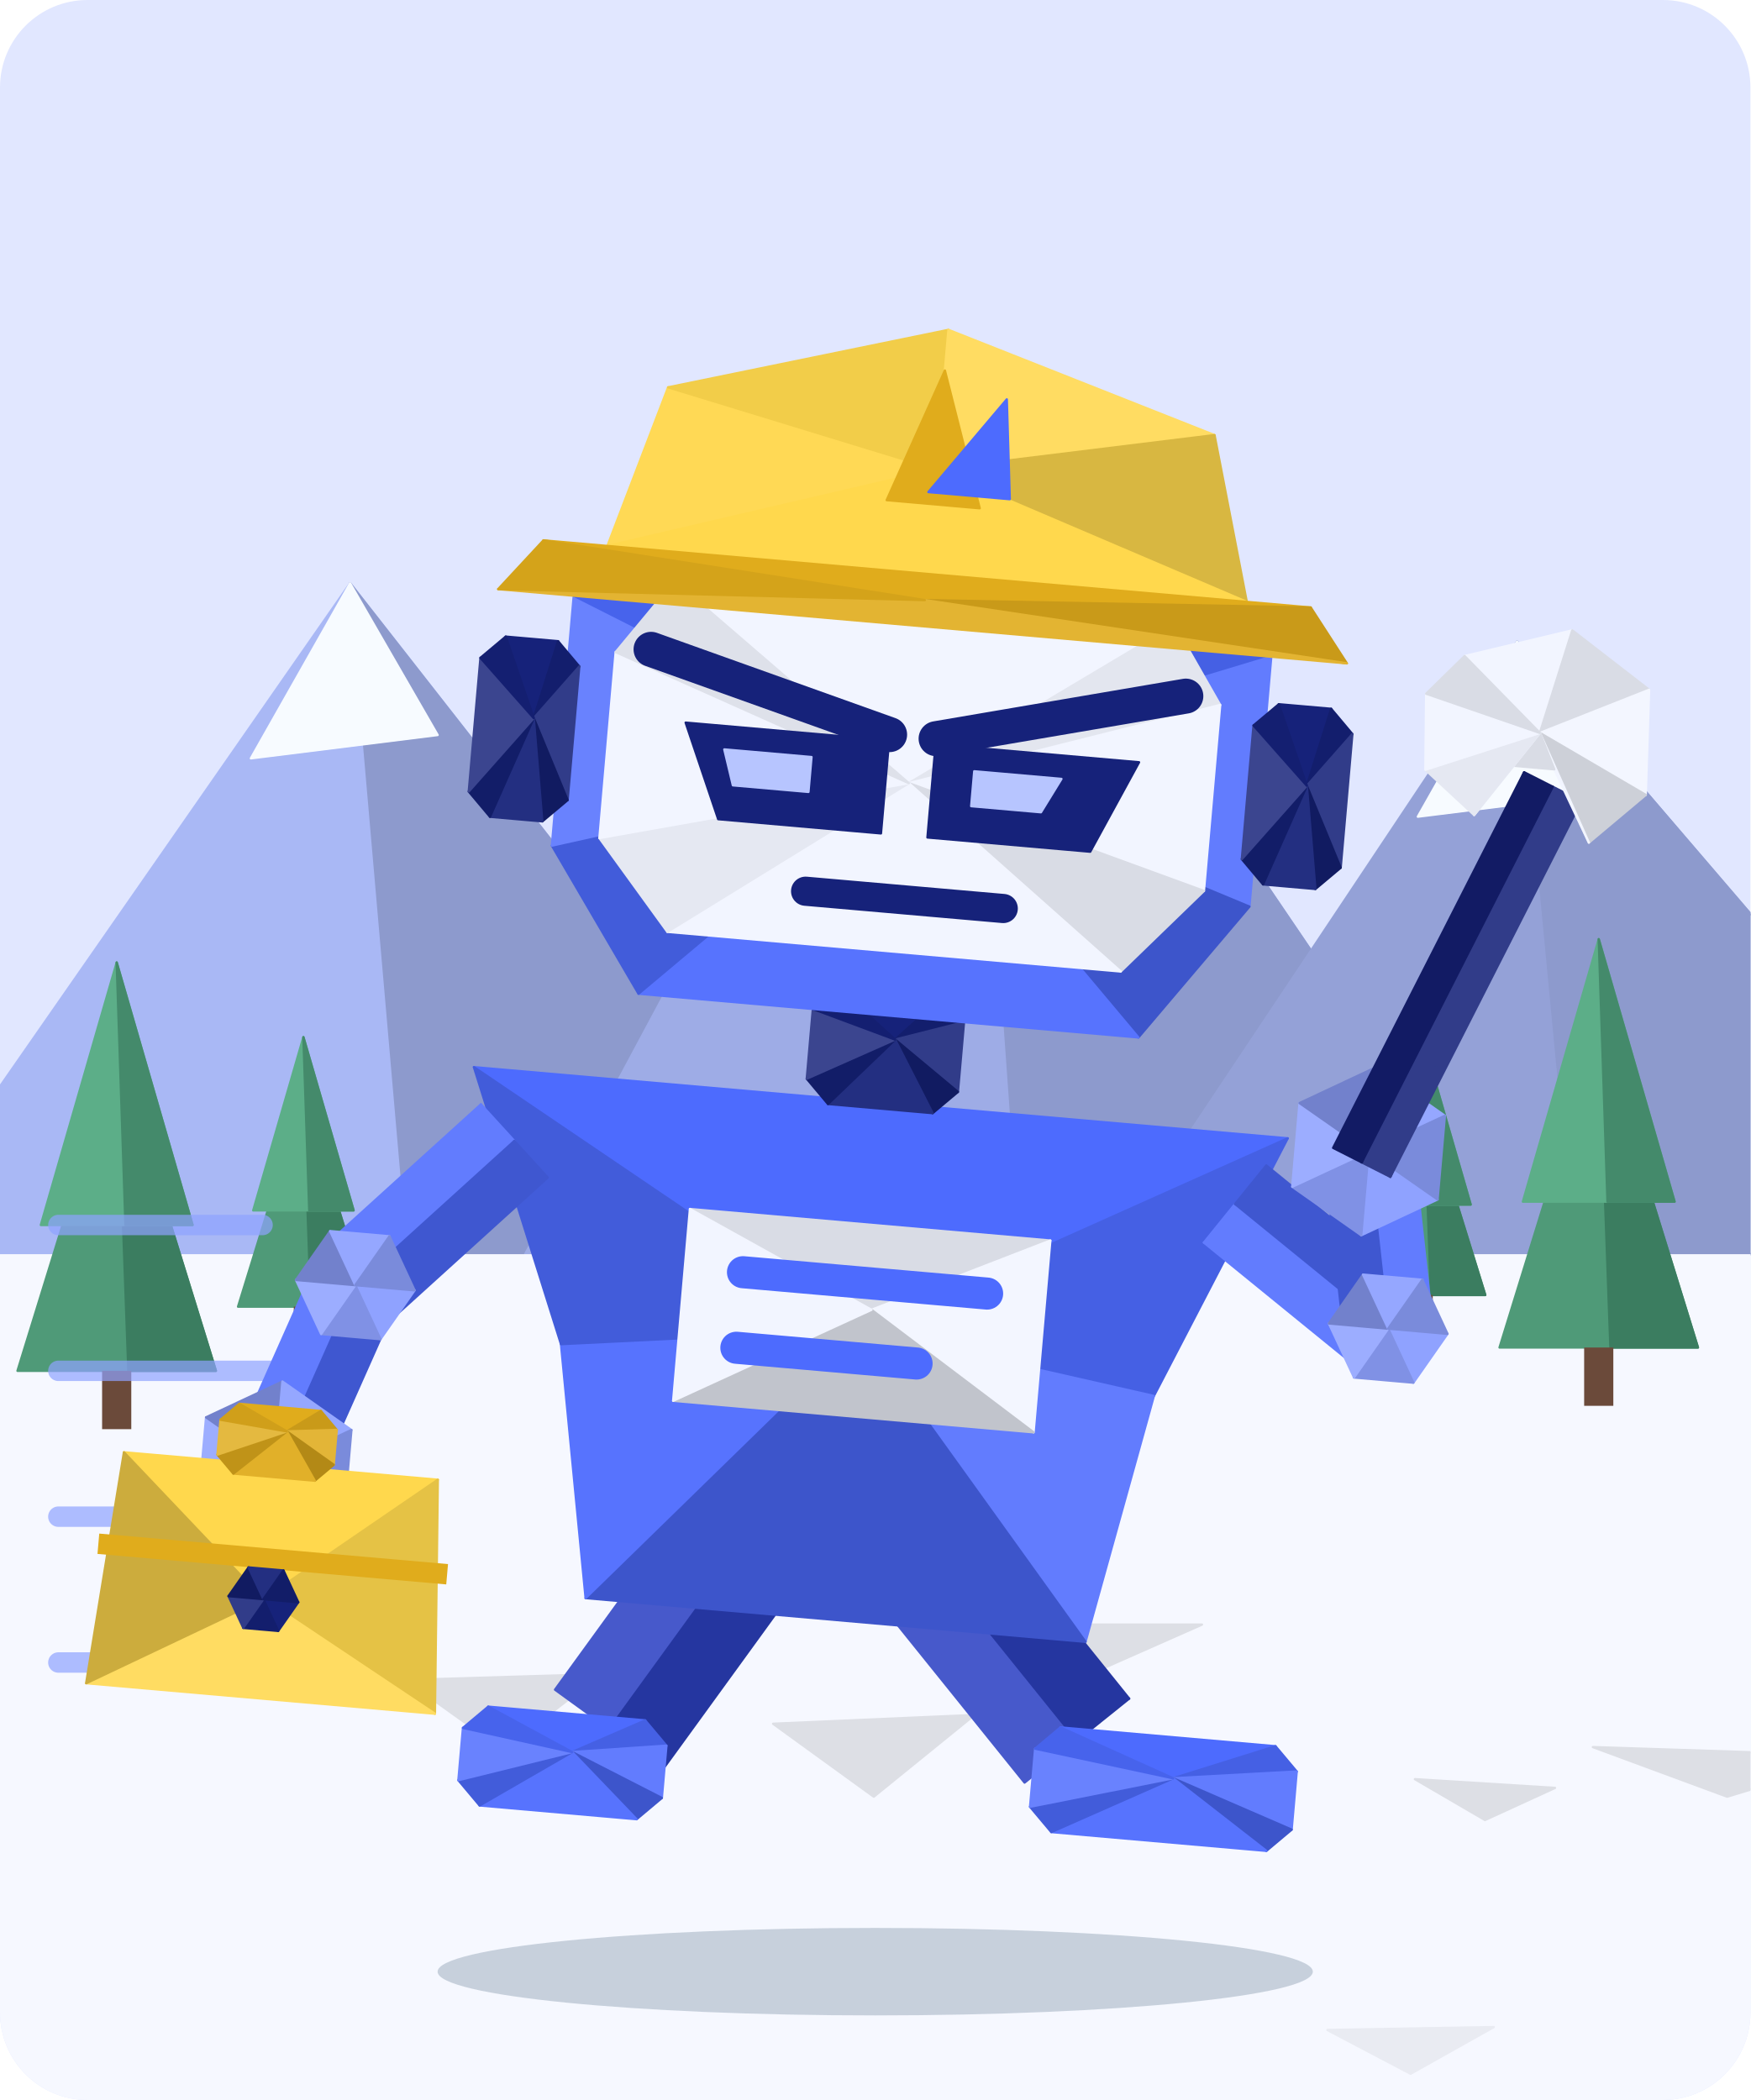
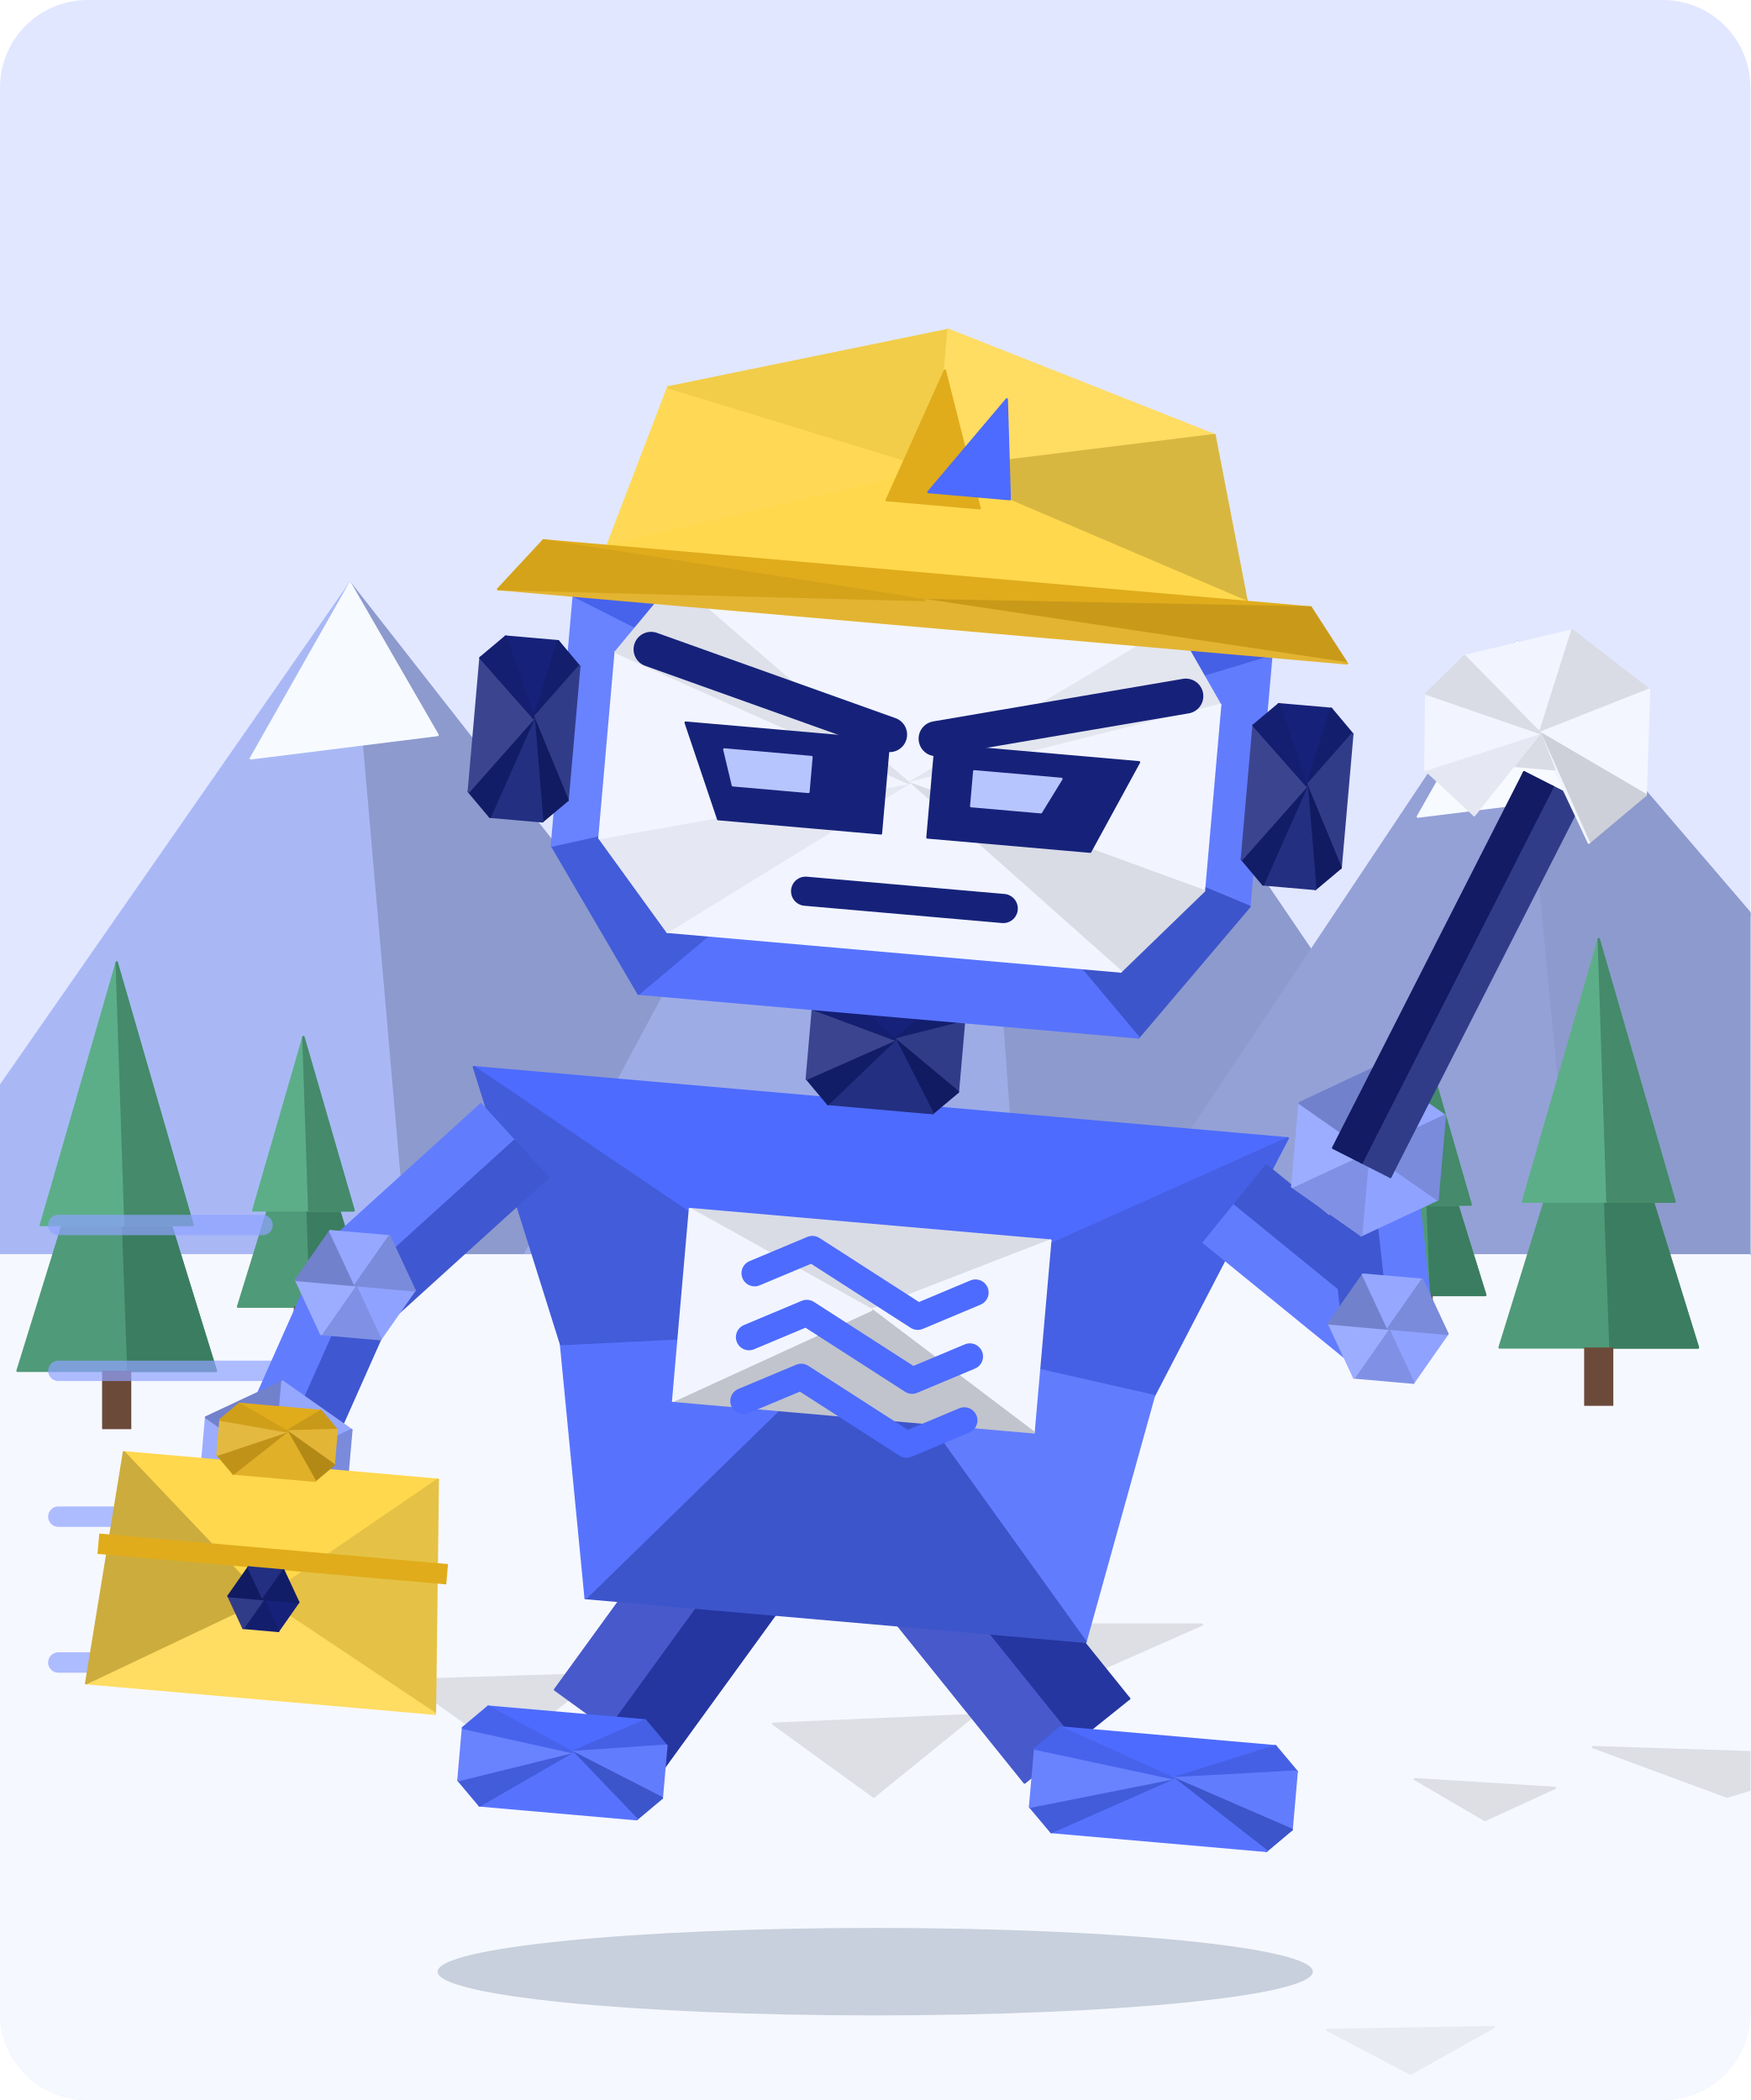
<svg xmlns="http://www.w3.org/2000/svg" viewBox="0 0 600 720" width="600" height="720">
  <defs>
    <clipPath id="c">
      <rect width="600" height="720" rx="30" />
    </clipPath>
  </defs>
  <g clip-path="url(#c)">
    <rect width="600" height="720" fill="#E1E7FF" />
    <polygon points="-40.0,430.0 120.0,200.0 300.0,430.0" fill="#a9b8f5" stroke="#a9b8f5" stroke-width="0.8" stroke-linejoin="round" />
    <polygon points="120.0,200.0 300.0,430.0 140.0,430.0" fill="#8d9acd" stroke="#8d9acd" stroke-width="0.8" stroke-linejoin="round" />
    <polygon points="120.0,200.0 86.0,260.0 150.0,252.0" fill="#f7fbff" stroke="#f7fbff" stroke-width="0.8" stroke-linejoin="round" />
    <polygon points="180.0,430.0 330.0,150.0 520.0,430.0" fill="#9eace6" stroke="#9eace6" stroke-width="0.8" stroke-linejoin="round" />
    <polygon points="330.0,150.0 520.0,430.0 350.0,430.0" fill="#8d9acd" stroke="#8d9acd" stroke-width="0.8" stroke-linejoin="round" />
    <polygon points="330.0,150.0 296.0,210.0 360.0,202.0" fill="#f7fbff" stroke="#f7fbff" stroke-width="0.8" stroke-linejoin="round" />
    <polygon points="380.0,430.0 520.0,220.0 700.0,430.0" fill="#94a1d7" stroke="#94a1d7" stroke-width="0.8" stroke-linejoin="round" />
    <polygon points="520.0,220.0 700.0,430.0 540.0,430.0" fill="#8d9acd" stroke="#8d9acd" stroke-width="0.8" stroke-linejoin="round" />
    <polygon points="520.0,220.0 486.0,280.0 550.0,272.0" fill="#f7fbff" stroke="#f7fbff" stroke-width="0.8" stroke-linejoin="round" />
    <polygon points="0,430 600,430 600,720 0,720" fill="#F6F8FF" />
    <polygon points="243.0,601.0 352.0,597.0 297.5,620.0" fill="#f6f8ff" stroke="#f6f8ff" stroke-width="0.8" stroke-linejoin="round" />
    <polygon points="485.0,610.0 533.0,613.0 509.0,624.0" fill="#dddfe5" stroke="#dddfe5" stroke-width="0.8" stroke-linejoin="round" />
    <polygon points="265.0,591.0 334.0,588.0 299.5,616.0" fill="#dddfe5" stroke="#dddfe5" stroke-width="0.8" stroke-linejoin="round" />
    <polygon points="553.0,664.0 663.0,665.0 608.0,684.0" fill="#f6f8ff" stroke="#f6f8ff" stroke-width="0.8" stroke-linejoin="round" />
    <polygon points="154.0,509.0 213.0,511.0 183.5,529.0" fill="#f6f8ff" stroke="#f6f8ff" stroke-width="0.8" stroke-linejoin="round" />
    <polygon points="15.0,621.0 63.0,617.0 39.0,647.0" fill="#f6f8ff" stroke="#f6f8ff" stroke-width="0.8" stroke-linejoin="round" />
    <polygon points="43.0,527.0 86.0,525.0 64.5,548.0" fill="#f6f8ff" stroke="#f6f8ff" stroke-width="0.8" stroke-linejoin="round" />
    <polygon points="396.0,632.0 490.0,632.0 443.0,657.0" fill="#f6f8ff" stroke="#f6f8ff" stroke-width="0.8" stroke-linejoin="round" />
    <polygon points="455.0,696.0 512.0,695.0 483.5,711.0" fill="#e9ebf2" stroke="#e9ebf2" stroke-width="0.8" stroke-linejoin="round" />
    <polygon points="139.0,576.0 206.0,574.0 172.5,600.0" fill="#dddfe5" stroke="#dddfe5" stroke-width="0.8" stroke-linejoin="round" />
    <polygon points="308.0,557.0 412.0,557.0 360.0,580.0" fill="#dddfe5" stroke="#dddfe5" stroke-width="0.8" stroke-linejoin="round" />
    <polygon points="546.0,599.0 638.0,602.0 592.0,616.0" fill="#dddfe5" stroke="#dddfe5" stroke-width="0.8" stroke-linejoin="round" />
    <polygon points="29.0,669.0 104.0,672.0 66.5,693.0" fill="#f6f8ff" stroke="#f6f8ff" stroke-width="0.8" stroke-linejoin="round" />
    <polygon points="167.0,628.0 248.0,630.0 207.5,651.0" fill="#f6f8ff" stroke="#f6f8ff" stroke-width="0.8" stroke-linejoin="round" />
    <polygon points="6.0,470.0 74.0,470.0 40.0,360.0" fill="#4f9a78" stroke="#4f9a78" stroke-width="0.8" stroke-linejoin="round" />
    <polygon points="40.0,360.0 74.0,470.0 44.0,470.0" fill="#3b7d60" stroke="#3b7d60" stroke-width="0.8" stroke-linejoin="round" />
    <polygon points="14.0,420.0 66.0,420.0 40.0,330.0" fill="#5cae88" stroke="#5cae88" stroke-width="0.8" stroke-linejoin="round" />
    <polygon points="40.0,330.0 66.0,420.0 43.0,420.0" fill="#448a6b" stroke="#448a6b" stroke-width="0.8" stroke-linejoin="round" />
    <rect x="35.0" y="470" width="10.0" height="20.0" fill="#6b4a3a" />
    <polygon points="81.6,448.0 126.4,448.0 104.0,375.4" fill="#4f9a78" stroke="#4f9a78" stroke-width="0.8" stroke-linejoin="round" />
    <polygon points="104.0,375.4 126.4,448.0 106.6,448.0" fill="#3b7d60" stroke="#3b7d60" stroke-width="0.8" stroke-linejoin="round" />
    <polygon points="86.8,415.0 121.2,415.0 104.0,355.6" fill="#5cae88" stroke="#5cae88" stroke-width="0.8" stroke-linejoin="round" />
    <polygon points="104.0,355.6 121.2,415.0 106.0,415.0" fill="#448a6b" stroke="#448a6b" stroke-width="0.8" stroke-linejoin="round" />
    <rect x="100.7" y="448" width="6.6" height="13.2" fill="#6b4a3a" />
    <polygon points="514.0,462.0 582.0,462.0 548.0,352.0" fill="#4f9a78" stroke="#4f9a78" stroke-width="0.8" stroke-linejoin="round" />
    <polygon points="548.0,352.0 582.0,462.0 552.0,462.0" fill="#3b7d60" stroke="#3b7d60" stroke-width="0.8" stroke-linejoin="round" />
    <polygon points="522.0,412.0 574.0,412.0 548.0,322.0" fill="#5cae88" stroke="#5cae88" stroke-width="0.8" stroke-linejoin="round" />
    <polygon points="548.0,322.0 574.0,412.0 551.0,412.0" fill="#448a6b" stroke="#448a6b" stroke-width="0.8" stroke-linejoin="round" />
    <rect x="543.0" y="462" width="10.0" height="20.0" fill="#6b4a3a" />
    <polygon points="466.9,444.0 509.1,444.0 488.0,375.8" fill="#4f9a78" stroke="#4f9a78" stroke-width="0.8" stroke-linejoin="round" />
    <polygon points="488.0,375.8 509.1,444.0 490.5,444.0" fill="#3b7d60" stroke="#3b7d60" stroke-width="0.8" stroke-linejoin="round" />
    <polygon points="471.9,413.0 504.1,413.0 488.0,357.2" fill="#5cae88" stroke="#5cae88" stroke-width="0.8" stroke-linejoin="round" />
    <polygon points="488.0,357.2 504.1,413.0 489.9,413.0" fill="#448a6b" stroke="#448a6b" stroke-width="0.8" stroke-linejoin="round" />
    <rect x="484.9" y="444" width="6.2" height="12.4" fill="#6b4a3a" />
    <ellipse cx="300" cy="676" rx="150" ry="15" fill="#6f879c" opacity=".35" />
    <line x1="20" y1="420" x2="90" y2="420" stroke="#8FA2FF" stroke-width="7" stroke-linecap="round" opacity=".7" />
    <line x1="20" y1="470" x2="120" y2="470" stroke="#8FA2FF" stroke-width="7" stroke-linecap="round" opacity=".7" />
    <line x1="20" y1="520" x2="80" y2="520" stroke="#8FA2FF" stroke-width="7" stroke-linecap="round" opacity=".7" />
    <line x1="20" y1="570" x2="110" y2="570" stroke="#8FA2FF" stroke-width="7" stroke-linecap="round" opacity=".7" />
    <g transform="rotate(5 300 400)">
      <polygon points="242.3,528.2 206.3,588.2 226.0,600.0" fill="#4759cb" stroke="#4759cb" stroke-width="0.8" stroke-linejoin="round" />
      <polygon points="242.3,528.2 226.0,600.0 262.0,540.0" fill="#4759cb" stroke="#4759cb" stroke-width="0.8" stroke-linejoin="round" />
      <polygon points="262.0,540.0 226.0,600.0 245.7,611.8" fill="#2536a0" stroke="#2536a0" stroke-width="0.8" stroke-linejoin="round" />
      <polygon points="262.0,540.0 245.7,611.8 281.7,551.8" fill="#2536a0" stroke="#2536a0" stroke-width="0.8" stroke-linejoin="round" />
      <polygon points="214.0,609.0 184.0,596.0 238.0,596.0" fill="#4d6bfe" stroke="#4d6bfe" stroke-width="0.8" stroke-linejoin="round" />
      <polygon points="214.0,609.0 238.0,596.0 246.0,604.0" fill="#4560e4" stroke="#4560e4" stroke-width="0.8" stroke-linejoin="round" />
      <polygon points="214.0,609.0 246.0,604.0 246.0,622.0" fill="#627cfe" stroke="#627cfe" stroke-width="0.8" stroke-linejoin="round" />
      <polygon points="214.0,609.0 246.0,622.0 238.0,630.0" fill="#3d55cb" stroke="#3d55cb" stroke-width="0.8" stroke-linejoin="round" />
      <polygon points="214.0,609.0 238.0,630.0 184.0,630.0" fill="#5773fe" stroke="#5773fe" stroke-width="0.8" stroke-linejoin="round" />
      <polygon points="214.0,609.0 184.0,630.0 176.0,622.0" fill="#425cda" stroke="#425cda" stroke-width="0.8" stroke-linejoin="round" />
      <polygon points="214.0,609.0 176.0,622.0 176.0,604.0" fill="#6982fe" stroke="#6982fe" stroke-width="0.8" stroke-linejoin="round" />
      <polygon points="214.0,609.0 176.0,604.0 184.0,596.0" fill="#4763ec" stroke="#4763ec" stroke-width="0.8" stroke-linejoin="round" />
      <polygon points="321.4,555.9 369.4,605.9 386.0,590.0" fill="#4759cb" stroke="#4759cb" stroke-width="0.8" stroke-linejoin="round" />
      <polygon points="321.4,555.9 386.0,590.0 338.0,540.0" fill="#4759cb" stroke="#4759cb" stroke-width="0.8" stroke-linejoin="round" />
      <polygon points="338.0,540.0 386.0,590.0 402.6,574.1" fill="#2536a0" stroke="#2536a0" stroke-width="0.8" stroke-linejoin="round" />
      <polygon points="338.0,540.0 402.6,574.1 354.6,524.1" fill="#2536a0" stroke="#2536a0" stroke-width="0.8" stroke-linejoin="round" />
      <polygon points="420.0,600.0 380.0,586.0 454.0,586.0" fill="#4d6bfe" stroke="#4d6bfe" stroke-width="0.8" stroke-linejoin="round" />
      <polygon points="420.0,600.0 454.0,586.0 462.0,594.0" fill="#4560e4" stroke="#4560e4" stroke-width="0.8" stroke-linejoin="round" />
      <polygon points="420.0,600.0 462.0,594.0 462.0,614.0" fill="#627cfe" stroke="#627cfe" stroke-width="0.8" stroke-linejoin="round" />
      <polygon points="420.0,600.0 462.0,614.0 454.0,622.0" fill="#3d55cb" stroke="#3d55cb" stroke-width="0.8" stroke-linejoin="round" />
      <polygon points="420.0,600.0 454.0,622.0 380.0,622.0" fill="#5773fe" stroke="#5773fe" stroke-width="0.8" stroke-linejoin="round" />
      <polygon points="420.0,600.0 380.0,622.0 372.0,614.0" fill="#425cda" stroke="#425cda" stroke-width="0.8" stroke-linejoin="round" />
      <polygon points="420.0,600.0 372.0,614.0 372.0,594.0" fill="#6982fe" stroke="#6982fe" stroke-width="0.8" stroke-linejoin="round" />
      <polygon points="420.0,600.0 372.0,594.0 380.0,586.0" fill="#4763ec" stroke="#4763ec" stroke-width="0.8" stroke-linejoin="round" />
      <polygon points="300.0,456.0 160.0,378.0 440.0,378.0" fill="#4d6bfe" stroke="#4d6bfe" stroke-width="0.8" stroke-linejoin="round" />
      <polygon points="300.0,456.0 440.0,378.0 402.0,470.0" fill="#4560e4" stroke="#4560e4" stroke-width="0.8" stroke-linejoin="round" />
      <polygon points="300.0,456.0 402.0,470.0 386.0,556.0" fill="#627cfe" stroke="#627cfe" stroke-width="0.8" stroke-linejoin="round" />
      <polygon points="300.0,456.0 386.0,556.0 214.0,556.0" fill="#3d55cb" stroke="#3d55cb" stroke-width="0.8" stroke-linejoin="round" />
      <polygon points="300.0,456.0 214.0,556.0 198.0,470.0" fill="#5773fe" stroke="#5773fe" stroke-width="0.8" stroke-linejoin="round" />
      <polygon points="300.0,456.0 198.0,470.0 160.0,378.0" fill="#425cda" stroke="#425cda" stroke-width="0.8" stroke-linejoin="round" />
      <polygon points="303.0,449.0 238.0,420.0 362.0,420.0" fill="#d9dce5" stroke="#d9dce5" stroke-width="0.8" stroke-linejoin="round" />
      <polygon points="303.0,449.0 362.0,420.0 362.0,486.0" fill="#f3f6ff" stroke="#f3f6ff" stroke-width="0.8" stroke-linejoin="round" />
      <polygon points="303.0,449.0 362.0,486.0 238.0,486.0" fill="#c1c4cc" stroke="#c1c4cc" stroke-width="0.8" stroke-linejoin="round" />
      <polygon points="303.0,449.0 238.0,486.0 238.0,420.0" fill="#f2f5ff" stroke="#f2f5ff" stroke-width="0.8" stroke-linejoin="round" />
-       <line x1="258" y1="440" x2="342" y2="440" stroke="#4D6BFE" stroke-width="11" stroke-linecap="round" />
-       <line x1="258" y1="466" x2="320" y2="466" stroke="#4D6BFE" stroke-width="11" stroke-linecap="round" />
+       <polyline points="262,440 281,430 300,440 319,450 338,440" fill="none" stroke="#4D6BFE" stroke-width="9" stroke-linecap="round" stroke-linejoin="round" />
+       <polyline points="262,462 281,452 300,462 319,472 338,462" fill="none" stroke="#4D6BFE" stroke-width="9" stroke-linecap="round" stroke-linejoin="round" />
+       <polyline points="262,484 281,474 300,484 319,494 338,484" fill="none" stroke="#4D6BFE" stroke-width="9" stroke-linecap="round" stroke-linejoin="round" />
      <polygon points="163.5,390.5 113.5,444.5 126.0,456.0" fill="#627cfe" stroke="#627cfe" stroke-width="0.8" stroke-linejoin="round" />
      <polygon points="163.5,390.5 126.0,456.0 176.0,402.0" fill="#627cfe" stroke="#627cfe" stroke-width="0.8" stroke-linejoin="round" />
      <polygon points="176.0,402.0 126.0,456.0 138.5,467.5" fill="#3f57d0" stroke="#3f57d0" stroke-width="0.8" stroke-linejoin="round" />
      <polygon points="176.0,402.0 138.5,467.5 188.5,413.5" fill="#3f57d0" stroke="#3f57d0" stroke-width="0.8" stroke-linejoin="round" />
      <polygon points="111.5,451.0 89.5,515.0 104.0,520.0" fill="#627cfe" stroke="#627cfe" stroke-width="0.8" stroke-linejoin="round" />
      <polygon points="111.5,451.0 104.0,520.0 126.0,456.0" fill="#627cfe" stroke="#627cfe" stroke-width="0.8" stroke-linejoin="round" />
      <polygon points="126.0,456.0 104.0,520.0 118.5,525.0" fill="#3f57d0" stroke="#3f57d0" stroke-width="0.8" stroke-linejoin="round" />
      <polygon points="126.0,456.0 118.5,525.0 140.5,461.0" fill="#3f57d0" stroke="#3f57d0" stroke-width="0.8" stroke-linejoin="round" />
      <polygon points="126.0,456.0 146.4,456.0 136.2,473.7" fill="#8fa2ff" stroke="#8fa2ff" stroke-width="0.8" stroke-linejoin="round" />
      <polygon points="126.0,456.0 136.2,473.7 115.8,473.7" fill="#8091e5" stroke="#8091e5" stroke-width="0.8" stroke-linejoin="round" />
      <polygon points="126.0,456.0 115.8,473.7 105.6,456.0" fill="#9cadff" stroke="#9cadff" stroke-width="0.8" stroke-linejoin="round" />
      <polygon points="126.0,456.0 105.6,456.0 115.8,438.3" fill="#7281cc" stroke="#7281cc" stroke-width="0.8" stroke-linejoin="round" />
      <polygon points="126.0,456.0 115.8,438.3 136.2,438.3" fill="#95a7ff" stroke="#95a7ff" stroke-width="0.8" stroke-linejoin="round" />
      <polygon points="126.0,456.0 136.2,438.3 146.4,456.0" fill="#7a8bdb" stroke="#7a8bdb" stroke-width="0.8" stroke-linejoin="round" />
      <polygon points="104.0,520.0 129.0,534.5 104.0,548.9" fill="#8fa2ff" stroke="#8fa2ff" stroke-width="0.8" stroke-linejoin="round" />
      <polygon points="104.0,520.0 104.0,548.9 79.0,534.5" fill="#8091e5" stroke="#8091e5" stroke-width="0.8" stroke-linejoin="round" />
      <polygon points="104.0,520.0 79.0,534.5 79.0,505.6" fill="#9cadff" stroke="#9cadff" stroke-width="0.8" stroke-linejoin="round" />
      <polygon points="104.0,520.0 79.0,505.6 104.0,491.1" fill="#7281cc" stroke="#7281cc" stroke-width="0.8" stroke-linejoin="round" />
      <polygon points="104.0,520.0 104.0,491.1 129.0,505.6" fill="#95a7ff" stroke="#95a7ff" stroke-width="0.8" stroke-linejoin="round" />
      <polygon points="104.0,520.0 129.0,505.6 129.0,534.5" fill="#7a8bdb" stroke="#7a8bdb" stroke-width="0.8" stroke-linejoin="round" />
      <polygon points="104.0,566.0 52.0,520.0 160.0,520.0" fill="#ffd84d" stroke="#ffd84d" stroke-width="0.8" stroke-linejoin="round" />
      <polygon points="104.0,566.0 160.0,520.0 166.0,600.0" fill="#e5c245" stroke="#e5c245" stroke-width="0.8" stroke-linejoin="round" />
      <polygon points="104.0,566.0 166.0,600.0 46.0,600.0" fill="#ffdc62" stroke="#ffdc62" stroke-width="0.8" stroke-linejoin="round" />
      <polygon points="104.0,566.0 46.0,600.0 52.0,520.0" fill="#ccac3d" stroke="#ccac3d" stroke-width="0.8" stroke-linejoin="round" />
      <polygon points="107.0,508.0 90.0,500.0 118.0,500.0" fill="#e0ac1c" stroke="#e0ac1c" stroke-width="0.8" stroke-linejoin="round" />
      <polygon points="107.0,508.0 118.0,500.0 124.0,506.0" fill="#c99a19" stroke="#c99a19" stroke-width="0.8" stroke-linejoin="round" />
      <polygon points="107.0,508.0 124.0,506.0 124.0,518.0" fill="#e3b537" stroke="#e3b537" stroke-width="0.8" stroke-linejoin="round" />
      <polygon points="107.0,508.0 124.0,518.0 118.0,524.0" fill="#b38916" stroke="#b38916" stroke-width="0.8" stroke-linejoin="round" />
      <polygon points="107.0,508.0 118.0,524.0 90.0,524.0" fill="#e1b029" stroke="#e1b029" stroke-width="0.8" stroke-linejoin="round" />
      <polygon points="107.0,508.0 90.0,524.0 84.0,518.0" fill="#c09318" stroke="#c09318" stroke-width="0.8" stroke-linejoin="round" />
      <polygon points="107.0,508.0 84.0,518.0 84.0,506.0" fill="#e4b940" stroke="#e4b940" stroke-width="0.8" stroke-linejoin="round" />
      <polygon points="107.0,508.0 84.0,506.0 90.0,500.0" fill="#d09f1a" stroke="#d09f1a" stroke-width="0.8" stroke-linejoin="round" />
      <line x1="46" y1="552" x2="166" y2="552" stroke="#E0AC1C" stroke-width="7" />
      <polygon points="104.0,566.0 116.0,566.0 110.0,576.4" fill="#16227a" stroke="#16227a" stroke-width="0.8" stroke-linejoin="round" />
      <polygon points="104.0,566.0 110.0,576.4 98.0,576.4" fill="#131e6d" stroke="#131e6d" stroke-width="0.8" stroke-linejoin="round" />
      <polygon points="104.0,566.0 98.0,576.4 92.0,566.0" fill="#313c89" stroke="#313c89" stroke-width="0.8" stroke-linejoin="round" />
      <polygon points="104.0,566.0 92.0,566.0 98.0,555.6" fill="#111b61" stroke="#111b61" stroke-width="0.8" stroke-linejoin="round" />
      <polygon points="104.0,566.0 98.0,555.6 110.0,555.6" fill="#232f81" stroke="#232f81" stroke-width="0.8" stroke-linejoin="round" />
      <polygon points="104.0,566.0 110.0,555.6 116.0,566.0" fill="#121d68" stroke="#121d68" stroke-width="0.8" stroke-linejoin="round" />
      <polygon points="303.0,356.0 282.0,340.0 318.0,340.0" fill="#16227a" stroke="#16227a" stroke-width="0.8" stroke-linejoin="round" />
      <polygon points="303.0,356.0 318.0,340.0 326.0,348.0" fill="#131e6d" stroke="#131e6d" stroke-width="0.8" stroke-linejoin="round" />
      <polygon points="303.0,356.0 326.0,348.0 326.0,372.0" fill="#313c89" stroke="#313c89" stroke-width="0.8" stroke-linejoin="round" />
      <polygon points="303.0,356.0 326.0,372.0 318.0,380.0" fill="#111b61" stroke="#111b61" stroke-width="0.8" stroke-linejoin="round" />
      <polygon points="303.0,356.0 318.0,380.0 282.0,380.0" fill="#232f81" stroke="#232f81" stroke-width="0.8" stroke-linejoin="round" />
      <polygon points="303.0,356.0 282.0,380.0 274.0,372.0" fill="#121d68" stroke="#121d68" stroke-width="0.8" stroke-linejoin="round" />
      <polygon points="303.0,356.0 274.0,372.0 274.0,348.0" fill="#3b458f" stroke="#3b458f" stroke-width="0.8" stroke-linejoin="round" />
      <polygon points="303.0,356.0 274.0,348.0 282.0,340.0" fill="#141f71" stroke="#141f71" stroke-width="0.8" stroke-linejoin="round" />
      <polygon points="300.0,262.0 206.0,178.0 394.0,178.0" fill="#4d6bfe" stroke="#4d6bfe" stroke-width="0.8" stroke-linejoin="round" />
      <polygon points="300.0,262.0 394.0,178.0 420.0,214.0" fill="#4560e4" stroke="#4560e4" stroke-width="0.8" stroke-linejoin="round" />
      <polygon points="300.0,262.0 420.0,214.0 420.0,300.0" fill="#627cfe" stroke="#627cfe" stroke-width="0.8" stroke-linejoin="round" />
      <polygon points="300.0,262.0 420.0,300.0 386.0,348.0" fill="#3d55cb" stroke="#3d55cb" stroke-width="0.8" stroke-linejoin="round" />
      <polygon points="300.0,262.0 386.0,348.0 214.0,348.0" fill="#5773fe" stroke="#5773fe" stroke-width="0.8" stroke-linejoin="round" />
      <polygon points="300.0,262.0 214.0,348.0 180.0,300.0" fill="#425cda" stroke="#425cda" stroke-width="0.8" stroke-linejoin="round" />
      <polygon points="300.0,262.0 180.0,300.0 180.0,214.0" fill="#6982fe" stroke="#6982fe" stroke-width="0.8" stroke-linejoin="round" />
      <polygon points="300.0,262.0 180.0,214.0 206.0,178.0" fill="#4763ec" stroke="#4763ec" stroke-width="0.8" stroke-linejoin="round" />
      <polygon points="170.0,257.0 158.0,230.0 176.0,230.0" fill="#16227a" stroke="#16227a" stroke-width="0.8" stroke-linejoin="round" />
      <polygon points="170.0,257.0 176.0,230.0 184.0,238.0" fill="#131e6d" stroke="#131e6d" stroke-width="0.8" stroke-linejoin="round" />
      <polygon points="170.0,257.0 184.0,238.0 184.0,284.0" fill="#313c89" stroke="#313c89" stroke-width="0.8" stroke-linejoin="round" />
      <polygon points="170.0,257.0 184.0,284.0 176.0,292.0" fill="#111b61" stroke="#111b61" stroke-width="0.8" stroke-linejoin="round" />
      <polygon points="170.0,257.0 176.0,292.0 158.0,292.0" fill="#232f81" stroke="#232f81" stroke-width="0.8" stroke-linejoin="round" />
      <polygon points="170.0,257.0 158.0,292.0 150.0,284.0" fill="#121d68" stroke="#121d68" stroke-width="0.8" stroke-linejoin="round" />
      <polygon points="170.0,257.0 150.0,284.0 150.0,238.0" fill="#3b458f" stroke="#3b458f" stroke-width="0.8" stroke-linejoin="round" />
      <polygon points="170.0,257.0 150.0,238.0 158.0,230.0" fill="#141f71" stroke="#141f71" stroke-width="0.8" stroke-linejoin="round" />
      <polygon points="436.0,257.0 424.0,230.0 442.0,230.0" fill="#16227a" stroke="#16227a" stroke-width="0.8" stroke-linejoin="round" />
      <polygon points="436.0,257.0 442.0,230.0 450.0,238.0" fill="#131e6d" stroke="#131e6d" stroke-width="0.8" stroke-linejoin="round" />
      <polygon points="436.0,257.0 450.0,238.0 450.0,284.0" fill="#313c89" stroke="#313c89" stroke-width="0.8" stroke-linejoin="round" />
      <polygon points="436.0,257.0 450.0,284.0 442.0,292.0" fill="#111b61" stroke="#111b61" stroke-width="0.8" stroke-linejoin="round" />
      <polygon points="436.0,257.0 442.0,292.0 424.0,292.0" fill="#232f81" stroke="#232f81" stroke-width="0.8" stroke-linejoin="round" />
      <polygon points="436.0,257.0 424.0,292.0 416.0,284.0" fill="#121d68" stroke="#121d68" stroke-width="0.8" stroke-linejoin="round" />
      <polygon points="436.0,257.0 416.0,284.0 416.0,238.0" fill="#3b458f" stroke="#3b458f" stroke-width="0.8" stroke-linejoin="round" />
      <polygon points="436.0,257.0 416.0,238.0 424.0,230.0" fill="#141f71" stroke="#141f71" stroke-width="0.8" stroke-linejoin="round" />
      <polygon points="300.0,268.0 214.0,206.0 386.0,206.0" fill="#f2f5ff" stroke="#f2f5ff" stroke-width="0.8" stroke-linejoin="round" />
      <polygon points="300.0,268.0 386.0,206.0 404.0,232.0" fill="#e3e6ef" stroke="#e3e6ef" stroke-width="0.8" stroke-linejoin="round" />
      <polygon points="300.0,268.0 404.0,232.0 404.0,296.0" fill="#f2f5ff" stroke="#f2f5ff" stroke-width="0.8" stroke-linejoin="round" />
      <polygon points="300.0,268.0 404.0,296.0 378.0,326.0" fill="#d9dce5" stroke="#d9dce5" stroke-width="0.8" stroke-linejoin="round" />
      <polygon points="300.0,268.0 378.0,326.0 222.0,326.0" fill="#f2f5ff" stroke="#f2f5ff" stroke-width="0.8" stroke-linejoin="round" />
      <polygon points="300.0,268.0 222.0,326.0 196.0,296.0" fill="#e5e8f2" stroke="#e5e8f2" stroke-width="0.8" stroke-linejoin="round" />
      <polygon points="300.0,268.0 196.0,296.0 196.0,232.0" fill="#f2f5ff" stroke="#f2f5ff" stroke-width="0.8" stroke-linejoin="round" />
      <polygon points="300.0,268.0 196.0,232.0 214.0,206.0" fill="#dee1ea" stroke="#dee1ea" stroke-width="0.8" stroke-linejoin="round" />
      <polygon points="222.0,254.0 292.0,254.0 292.0,286.0 236.0,286.0" fill="#16227A" stroke="#16227A" stroke-width="0.8" stroke-linejoin="round" />
      <polygon points="308.0,254.0 378.0,254.0 364.0,286.0 308.0,286.0" fill="#16227A" stroke="#16227A" stroke-width="0.8" stroke-linejoin="round" />
      <polygon points="236.0,262.0 266.0,262.0 266.0,274.0 240.0,274.0" fill="#B7C5FF" stroke="#B7C5FF" stroke-width="0.8" stroke-linejoin="round" />
      <polygon points="322.0,262.0 352.0,262.0 346.0,274.0 322.0,274.0" fill="#B7C5FF" stroke="#B7C5FF" stroke-width="0.8" stroke-linejoin="round" />
      <polyline points="208,230 292,252" stroke="#16227A" stroke-width="12" stroke-linecap="round" />
      <polyline points="392,230 308,252" stroke="#16227A" stroke-width="12" stroke-linecap="round" />
      <line x1="268" y1="308" x2="336" y2="308" stroke="#16227A" stroke-width="10" stroke-linecap="round" />
      <polygon points="300.0,160.0 190.0,196.0 206.0,140.0" fill="#ffd955" stroke="#ffd955" stroke-width="0.8" stroke-linejoin="round" />
      <polygon points="300.0,160.0 206.0,140.0 300.0,112.0" fill="#f2cd49" stroke="#f2cd49" stroke-width="0.8" stroke-linejoin="round" />
      <polygon points="300.0,160.0 300.0,112.0 394.0,140.0" fill="#ffdc62" stroke="#ffdc62" stroke-width="0.8" stroke-linejoin="round" />
      <polygon points="300.0,160.0 394.0,140.0 410.0,196.0" fill="#d8b741" stroke="#d8b741" stroke-width="0.8" stroke-linejoin="round" />
      <polygon points="300.0,160.0 410.0,196.0 190.0,196.0" fill="#ffd84d" stroke="#ffd84d" stroke-width="0.8" stroke-linejoin="round" />
      <polygon points="300.0,205.0 168.0,196.0 432.0,196.0" fill="#e0ac1c" stroke="#e0ac1c" stroke-width="0.8" stroke-linejoin="round" />
      <polygon points="300.0,205.0 432.0,196.0 446.0,214.0" fill="#c99a19" stroke="#c99a19" stroke-width="0.8" stroke-linejoin="round" />
      <polygon points="300.0,205.0 446.0,214.0 154.0,214.0" fill="#e3b432" stroke="#e3b432" stroke-width="0.8" stroke-linejoin="round" />
      <polygon points="300.0,205.0 154.0,214.0 168.0,196.0" fill="#d4a31a" stroke="#d4a31a" stroke-width="0.8" stroke-linejoin="round" />
      <polygon points="300.0,126.0 316.0,172.0 284.0,172.0" fill="#E0AC1C" stroke="#E0AC1C" stroke-width="0.8" stroke-linejoin="round" />
      <polygon points="322.0,134.0 298.0,168.0 326.0,168.0" fill="#4D6BFE" stroke="#4D6BFE" stroke-width="0.8" stroke-linejoin="round" />
      <polygon points="414.5,416.1 470.5,454.1 480.0,440.0" fill="#627cfe" stroke="#627cfe" stroke-width="0.8" stroke-linejoin="round" />
      <polygon points="414.5,416.1 480.0,440.0 424.0,402.0" fill="#627cfe" stroke="#627cfe" stroke-width="0.8" stroke-linejoin="round" />
      <polygon points="424.0,402.0 480.0,440.0 489.5,425.9" fill="#3f57d0" stroke="#3f57d0" stroke-width="0.8" stroke-linejoin="round" />
      <polygon points="424.0,402.0 489.5,425.9 433.5,387.9" fill="#3f57d0" stroke="#3f57d0" stroke-width="0.8" stroke-linejoin="round" />
      <polygon points="495.0,437.0 483.0,377.0 468.0,380.0" fill="#627cfe" stroke="#627cfe" stroke-width="0.8" stroke-linejoin="round" />
      <polygon points="495.0,437.0 468.0,380.0 480.0,440.0" fill="#627cfe" stroke="#627cfe" stroke-width="0.8" stroke-linejoin="round" />
      <polygon points="480.0,440.0 468.0,380.0 453.0,383.0" fill="#3f57d0" stroke="#3f57d0" stroke-width="0.8" stroke-linejoin="round" />
      <polygon points="480.0,440.0 453.0,383.0 465.0,443.0" fill="#3f57d0" stroke="#3f57d0" stroke-width="0.8" stroke-linejoin="round" />
      <polygon points="480.0,440.0 500.4,440.0 490.2,457.7" fill="#8fa2ff" stroke="#8fa2ff" stroke-width="0.8" stroke-linejoin="round" />
      <polygon points="480.0,440.0 490.2,457.7 469.8,457.7" fill="#8091e5" stroke="#8091e5" stroke-width="0.8" stroke-linejoin="round" />
      <polygon points="480.0,440.0 469.8,457.7 459.6,440.0" fill="#9cadff" stroke="#9cadff" stroke-width="0.8" stroke-linejoin="round" />
      <polygon points="480.0,440.0 459.6,440.0 469.8,422.3" fill="#7281cc" stroke="#7281cc" stroke-width="0.8" stroke-linejoin="round" />
      <polygon points="480.0,440.0 469.8,422.3 490.2,422.3" fill="#95a7ff" stroke="#95a7ff" stroke-width="0.8" stroke-linejoin="round" />
      <polygon points="480.0,440.0 490.2,422.3 500.4,440.0" fill="#7a8bdb" stroke="#7a8bdb" stroke-width="0.8" stroke-linejoin="round" />
      <polygon points="468.0,380.0 493.0,394.4 468.0,408.9" fill="#8fa2ff" stroke="#8fa2ff" stroke-width="0.8" stroke-linejoin="round" />
      <polygon points="468.0,380.0 468.0,408.9 443.0,394.4" fill="#8091e5" stroke="#8091e5" stroke-width="0.8" stroke-linejoin="round" />
      <polygon points="468.0,380.0 443.0,394.4 443.0,365.6" fill="#9cadff" stroke="#9cadff" stroke-width="0.8" stroke-linejoin="round" />
      <polygon points="468.0,380.0 443.0,365.6 468.0,351.1" fill="#7281cc" stroke="#7281cc" stroke-width="0.8" stroke-linejoin="round" />
      <polygon points="468.0,380.0 468.0,351.1 493.0,365.6" fill="#95a7ff" stroke="#95a7ff" stroke-width="0.8" stroke-linejoin="round" />
      <polygon points="468.0,380.0 493.0,365.6 493.0,394.4" fill="#7a8bdb" stroke="#7a8bdb" stroke-width="0.8" stroke-linejoin="round" />
      <polygon points="476.2,388.1 530.2,254.1 520.0,250.0" fill="#313c89" stroke="#313c89" stroke-width="0.8" stroke-linejoin="round" />
      <polygon points="476.2,388.1 520.0,250.0 466.0,384.0" fill="#313c89" stroke="#313c89" stroke-width="0.8" stroke-linejoin="round" />
      <polygon points="466.0,384.0 520.0,250.0 509.8,245.9" fill="#121b64" stroke="#121b64" stroke-width="0.8" stroke-linejoin="round" />
      <polygon points="466.0,384.0 509.8,245.9 455.8,379.9" fill="#121b64" stroke="#121b64" stroke-width="0.8" stroke-linejoin="round" />
      <polygon points="514.0,232.0 486.0,208.0 522.0,196.0" fill="#f2f5ff" stroke="#f2f5ff" stroke-width="0.8" stroke-linejoin="round" />
      <polygon points="514.0,232.0 522.0,196.0 550.0,214.0" fill="#d9dce5" stroke="#d9dce5" stroke-width="0.8" stroke-linejoin="round" />
      <polygon points="514.0,232.0 550.0,214.0 552.0,250.0" fill="#f3f6ff" stroke="#f3f6ff" stroke-width="0.8" stroke-linejoin="round" />
      <polygon points="514.0,232.0 552.0,250.0 534.0,268.0" fill="#cdd0d8" stroke="#cdd0d8" stroke-width="0.8" stroke-linejoin="round" />
      <polygon points="514.0,232.0 534.0,268.0 520.0,244.0" fill="#f2f5ff" stroke="#f2f5ff" stroke-width="0.8" stroke-linejoin="round" />
      <polygon points="514.0,232.0 520.0,244.0 504.0,244.0" fill="#d9dce5" stroke="#d9dce5" stroke-width="0.8" stroke-linejoin="round" />
      <polygon points="514.0,232.0 504.0,244.0 494.0,262.0" fill="#f2f5ff" stroke="#f2f5ff" stroke-width="0.8" stroke-linejoin="round" />
      <polygon points="514.0,232.0 494.0,262.0 476.0,248.0" fill="#e5e8f2" stroke="#e5e8f2" stroke-width="0.8" stroke-linejoin="round" />
      <polygon points="514.0,232.0 476.0,248.0 474.0,222.0" fill="#f2f5ff" stroke="#f2f5ff" stroke-width="0.8" stroke-linejoin="round" />
      <polygon points="514.0,232.0 474.0,222.0 486.0,208.0" fill="#d9dce5" stroke="#d9dce5" stroke-width="0.8" stroke-linejoin="round" />
    </g>
  </g>
</svg>
